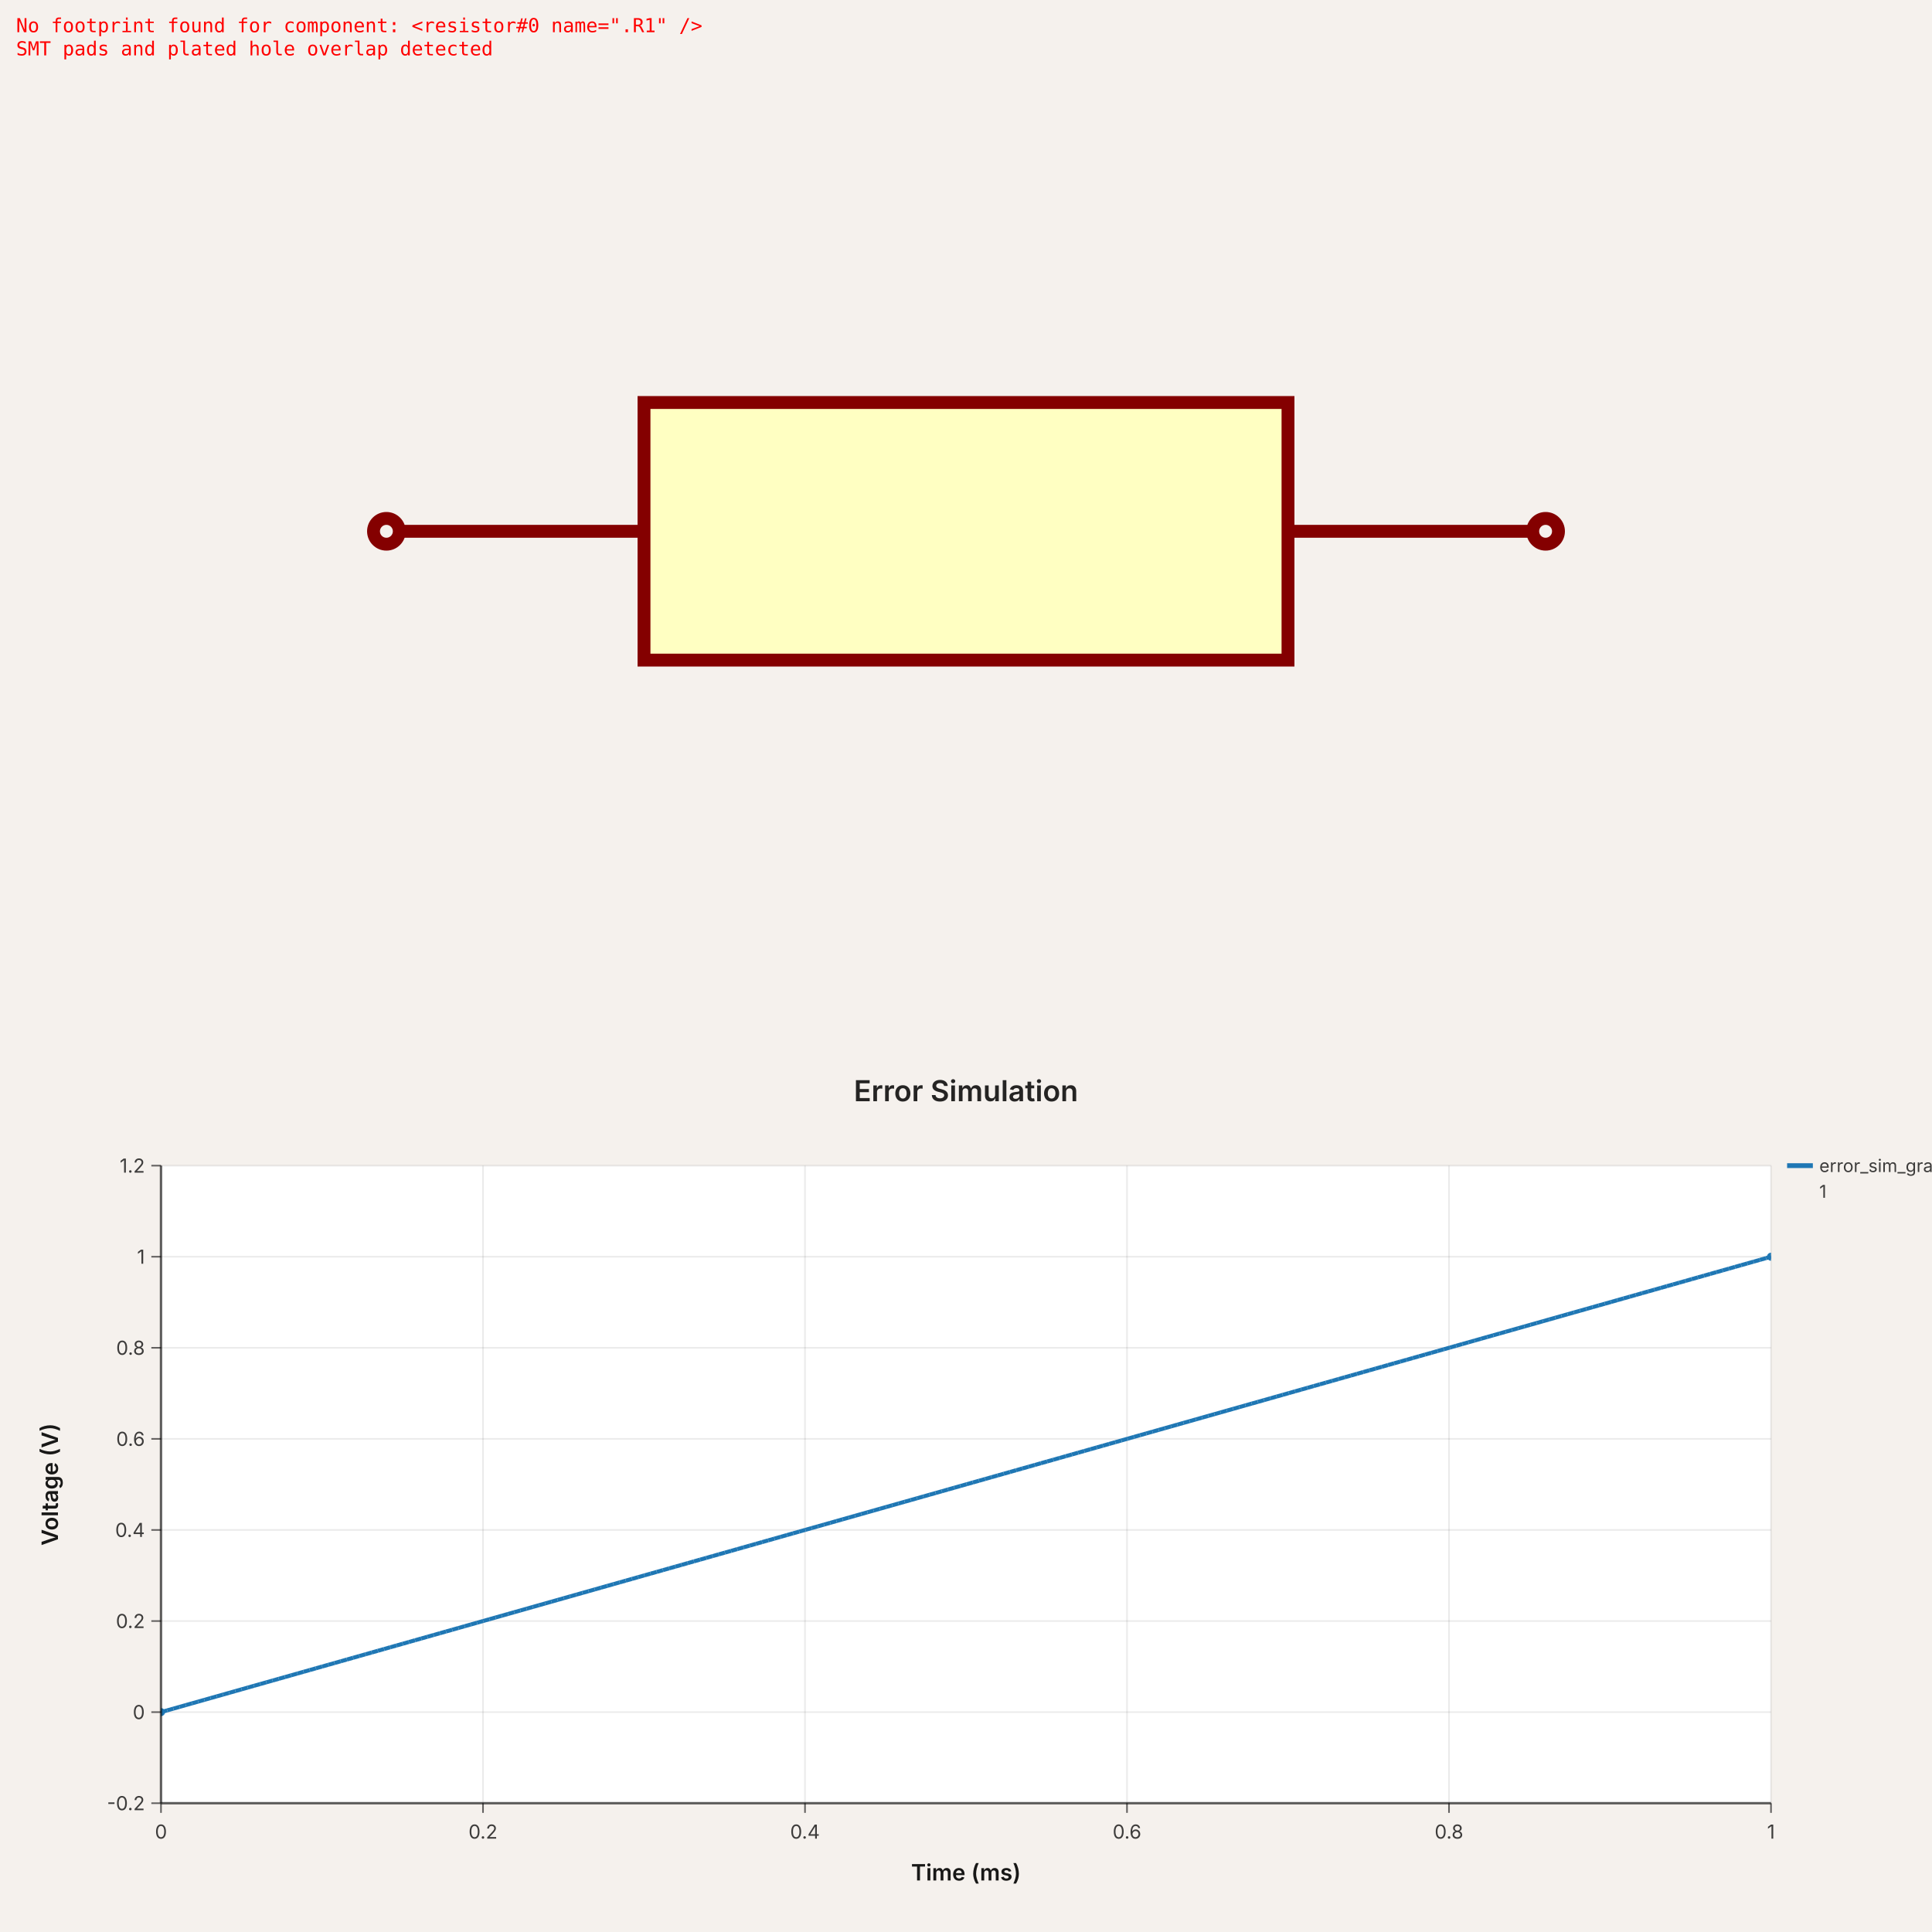
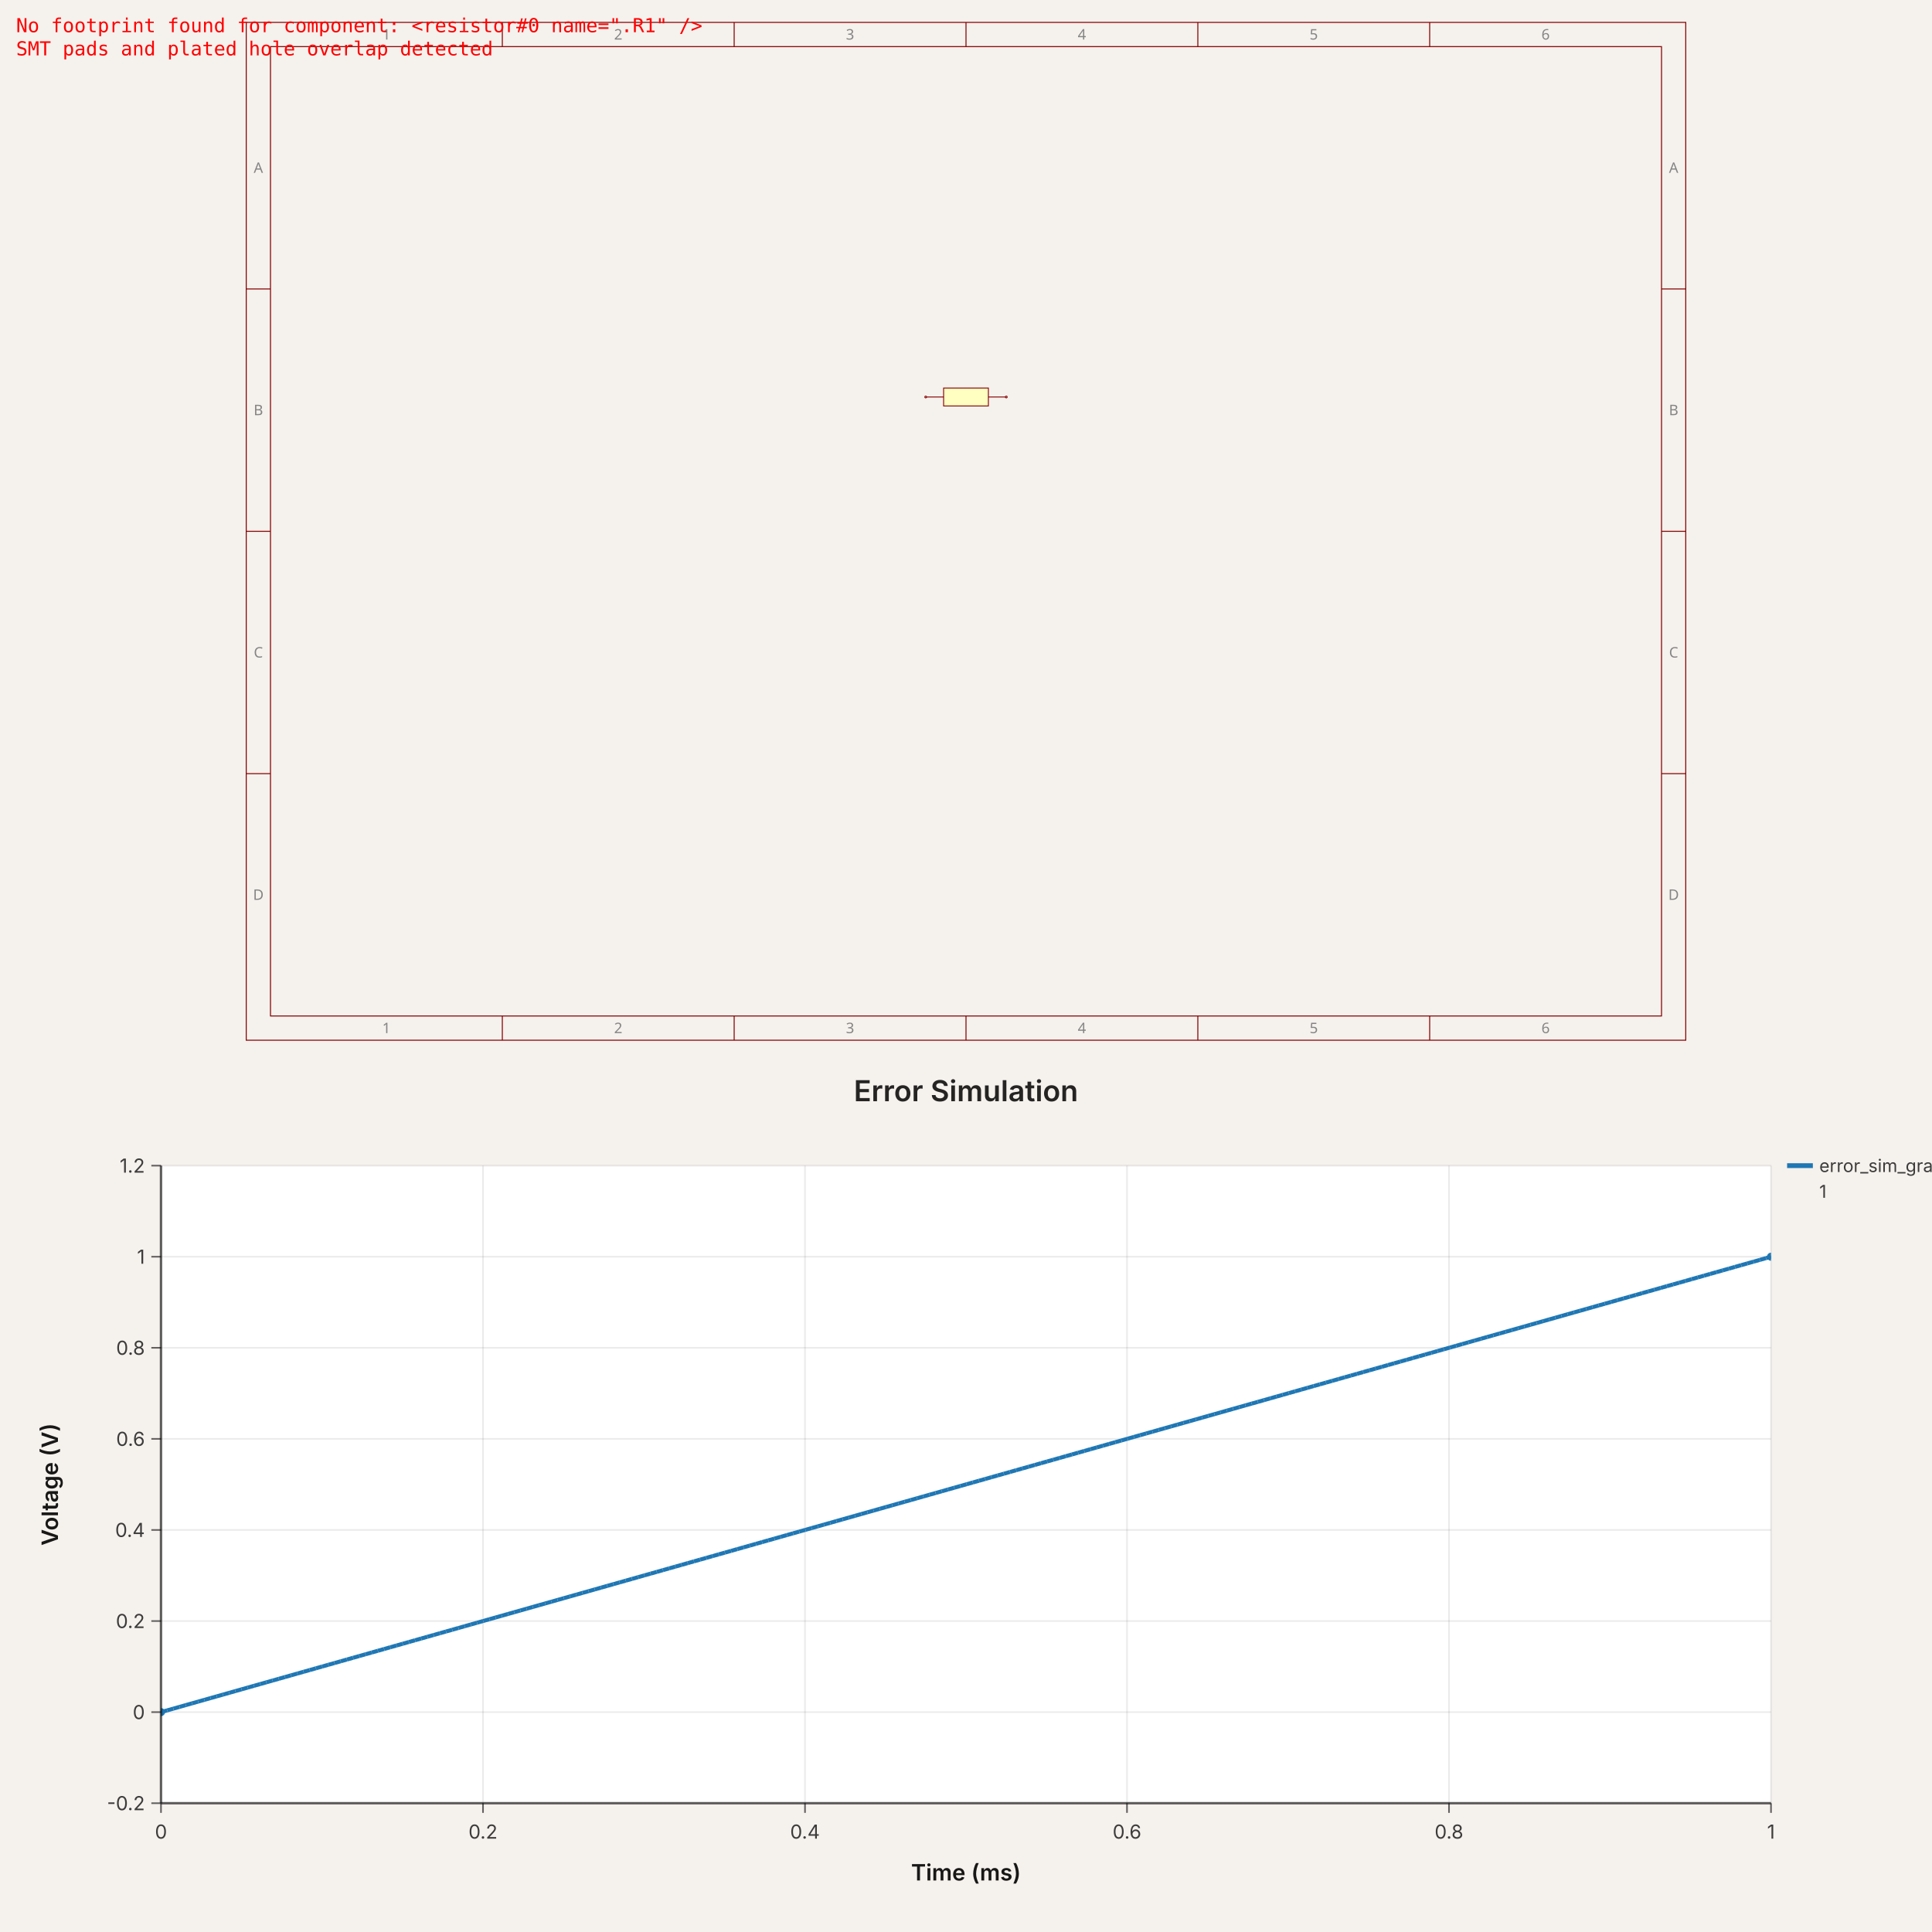
<svg xmlns="http://www.w3.org/2000/svg" width="1200" height="1200" viewBox="0 0 1200 1200" data-simulation-experiment-id="error_sim_exp_1">
-   <svg width="1200" height="660" style="background-color: rgb(245, 241, 237)" data-real-to-screen-transform="matrix(400,0,0,-400,600,1530)" x="0" y="0">
+   <svg class="tscircuit-schematic" width="1200" height="660" style="background-color: rgb(245, 241, 237)" data-real-to-screen-transform="matrix(27.8056062365,0,0,-27.8056062365,600,330)" x="0" y="0">
    <style>
              .boundary { fill: rgb(245, 241, 237); }
              .schematic-boundary { fill: none; stroke: #fff; }
              .component { fill: none; stroke: rgb(132, 0, 0); }
              .chip { fill: rgb(255, 255, 194); stroke: rgb(132, 0, 0); }
              .component-pin { fill: none; stroke: rgb(132, 0, 0); }
-               /* Basic per-trace hover fallback */
-               .trace:hover {
-                 filter: invert(1);
-               }
-               .trace:hover .trace-crossing-outline {
-                 opacity: 0;
-               }
-               .trace:hover .trace-junction {
-                 filter: invert(1);
-               }
-               /* Net-hover highlighting: when a trace or its overlays are hovered,
-                  invert color for all traces (base + overlays) sharing the same
-                  subcircuit connectivity key. Also hide crossing outline during hover. */
-               
              .text { font-family: sans-serif; fill: rgb(0, 150, 0); }
              .pin-number { fill: rgb(169, 0, 0); }
              .port-label { fill: rgb(0, 100, 100); }
              .component-name { fill: rgb(0, 100, 100); }
+               
            </style>
    <rect class="boundary" x="0" y="0" width="1200" height="660" />
-     <g data-circuit-json-type="schematic_component" data-schematic-component-id="schematic_component_r1">
-       <rect class="component chip" x="400" y="250" width="400" height="160" stroke-width="8px" fill="rgb(255, 255, 194)" stroke="rgb(132, 0, 0)" />
-       <rect class="component-overlay" x="400" y="250" width="400" height="160" fill="transparent" />
-       <line class="component-pin" x1="400" y1="330" x2="248" y2="330" stroke-width="8px" />
-       <g data-schematic-port-id="source_port_r1_p1">
-         <circle class="component-pin" cx="240" cy="330" r="8" stroke-width="8px" />
-         <rect x="232" y="322" width="16" height="16" opacity="0" />
+     <g class="schematic-sheet" data-circuit-json-type="schematic_sheet" data-schematic-sheet-id="schematic_sheet_default">
+       <rect class="sch-rect" x="152.948" y="13.903" width="894.103" height="632.194" fill="none" stroke="rgb(132, 0, 0)" stroke-width="0.602" data-schematic-rect-id="schematic_sheet_default_outer" />
+       <rect class="sch-rect" x="168" y="28.955" width="863.999" height="602.09" fill="none" stroke="rgb(132, 0, 0)" stroke-width="0.602" data-schematic-rect-id="schematic_sheet_default_inner" />
+       <line class="sch-line" x1="312" y1="13.903" x2="312" y2="28.955" stroke="rgb(132, 0, 0)" stroke-width="0.602" data-schematic-line-id="schematic_sheet_default_top_column_1" />
+       <line class="sch-line" x1="312" y1="646.097" x2="312" y2="631.045" stroke="rgb(132, 0, 0)" stroke-width="0.602" data-schematic-line-id="schematic_sheet_default_bottom_column_1" />
+       <line class="sch-line" x1="456" y1="13.903" x2="456" y2="28.955" stroke="rgb(132, 0, 0)" stroke-width="0.602" data-schematic-line-id="schematic_sheet_default_top_column_2" />
+       <line class="sch-line" x1="456" y1="646.097" x2="456" y2="631.045" stroke="rgb(132, 0, 0)" stroke-width="0.602" data-schematic-line-id="schematic_sheet_default_bottom_column_2" />
+       <line class="sch-line" x1="600" y1="13.903" x2="600" y2="28.955" stroke="rgb(132, 0, 0)" stroke-width="0.602" data-schematic-line-id="schematic_sheet_default_top_column_3" />
+       <line class="sch-line" x1="600" y1="646.097" x2="600" y2="631.045" stroke="rgb(132, 0, 0)" stroke-width="0.602" data-schematic-line-id="schematic_sheet_default_bottom_column_3" />
+       <line class="sch-line" x1="744" y1="13.903" x2="744" y2="28.955" stroke="rgb(132, 0, 0)" stroke-width="0.602" data-schematic-line-id="schematic_sheet_default_top_column_4" />
+       <line class="sch-line" x1="744" y1="646.097" x2="744" y2="631.045" stroke="rgb(132, 0, 0)" stroke-width="0.602" data-schematic-line-id="schematic_sheet_default_bottom_column_4" />
+       <line class="sch-line" x1="888" y1="13.903" x2="888" y2="28.955" stroke="rgb(132, 0, 0)" stroke-width="0.602" data-schematic-line-id="schematic_sheet_default_top_column_5" />
+       <line class="sch-line" x1="888" y1="646.097" x2="888" y2="631.045" stroke="rgb(132, 0, 0)" stroke-width="0.602" data-schematic-line-id="schematic_sheet_default_bottom_column_5" />
+       <line class="sch-line" x1="152.948" y1="480.522" x2="168" y2="480.522" stroke="rgb(132, 0, 0)" stroke-width="0.602" data-schematic-line-id="schematic_sheet_default_left_row_1" />
+       <line class="sch-line" x1="1047.052" y1="480.522" x2="1032" y2="480.522" stroke="rgb(132, 0, 0)" stroke-width="0.602" data-schematic-line-id="schematic_sheet_default_right_row_1" />
+       <line class="sch-line" x1="152.948" y1="330" x2="168" y2="330" stroke="rgb(132, 0, 0)" stroke-width="0.602" data-schematic-line-id="schematic_sheet_default_left_row_2" />
+       <line class="sch-line" x1="1047.052" y1="330" x2="1032" y2="330" stroke="rgb(132, 0, 0)" stroke-width="0.602" data-schematic-line-id="schematic_sheet_default_right_row_2" />
+       <line class="sch-line" x1="152.948" y1="179.478" x2="168" y2="179.478" stroke="rgb(132, 0, 0)" stroke-width="0.602" data-schematic-line-id="schematic_sheet_default_left_row_3" />
+       <line class="sch-line" x1="1047.052" y1="179.478" x2="1032" y2="179.478" stroke="rgb(132, 0, 0)" stroke-width="0.602" data-schematic-line-id="schematic_sheet_default_right_row_3" />
+       <text class="sch-text" x="240" y="21.429" fill="rgb(132, 132, 132)" text-anchor="middle" dominant-baseline="middle" font-family="sans-serif" font-size="9.031px" transform="rotate(0, 240.0004, 21.42893)">1</text>
+       <text class="sch-text" x="240" y="638.571" fill="rgb(132, 132, 132)" text-anchor="middle" dominant-baseline="middle" font-family="sans-serif" font-size="9.031px" transform="rotate(0, 240.0004, 638.5711)">1</text>
+       <text class="sch-text" x="384" y="21.429" fill="rgb(132, 132, 132)" text-anchor="middle" dominant-baseline="middle" font-family="sans-serif" font-size="9.031px" transform="rotate(0, 384.0002, 21.42893)">2</text>
+       <text class="sch-text" x="384" y="638.571" fill="rgb(132, 132, 132)" text-anchor="middle" dominant-baseline="middle" font-family="sans-serif" font-size="9.031px" transform="rotate(0, 384.0002, 638.5711)">2</text>
+       <text class="sch-text" x="528" y="21.429" fill="rgb(132, 132, 132)" text-anchor="middle" dominant-baseline="middle" font-family="sans-serif" font-size="9.031px" transform="rotate(0, 528.0001, 21.42893)">3</text>
+       <text class="sch-text" x="528" y="638.571" fill="rgb(132, 132, 132)" text-anchor="middle" dominant-baseline="middle" font-family="sans-serif" font-size="9.031px" transform="rotate(0, 528.0001, 638.5711)">3</text>
+       <text class="sch-text" x="672" y="21.429" fill="rgb(132, 132, 132)" text-anchor="middle" dominant-baseline="middle" font-family="sans-serif" font-size="9.031px" transform="rotate(0, 671.9999, 21.42893)">4</text>
+       <text class="sch-text" x="672" y="638.571" fill="rgb(132, 132, 132)" text-anchor="middle" dominant-baseline="middle" font-family="sans-serif" font-size="9.031px" transform="rotate(0, 671.9999, 638.5711)">4</text>
+       <text class="sch-text" x="816" y="21.429" fill="rgb(132, 132, 132)" text-anchor="middle" dominant-baseline="middle" font-family="sans-serif" font-size="9.031px" transform="rotate(0, 815.9998, 21.42893)">5</text>
+       <text class="sch-text" x="816" y="638.571" fill="rgb(132, 132, 132)" text-anchor="middle" dominant-baseline="middle" font-family="sans-serif" font-size="9.031px" transform="rotate(0, 815.9998, 638.5711)">5</text>
+       <text class="sch-text" x="960" y="21.429" fill="rgb(132, 132, 132)" text-anchor="middle" dominant-baseline="middle" font-family="sans-serif" font-size="9.031px" transform="rotate(0, 959.9996, 21.42893)">6</text>
+       <text class="sch-text" x="960" y="638.571" fill="rgb(132, 132, 132)" text-anchor="middle" dominant-baseline="middle" font-family="sans-serif" font-size="9.031px" transform="rotate(0, 959.9996, 638.5711)">6</text>
+       <text class="sch-text" x="160.474" y="104.216" fill="rgb(132, 132, 132)" text-anchor="middle" dominant-baseline="middle" font-family="sans-serif" font-size="9.031px" transform="rotate(0, 160.4744, 104.2163)">A</text>
+       <text class="sch-text" x="1039.526" y="104.216" fill="rgb(132, 132, 132)" text-anchor="middle" dominant-baseline="middle" font-family="sans-serif" font-size="9.031px" transform="rotate(0, 1039.526, 104.2163)">A</text>
+       <text class="sch-text" x="160.474" y="254.739" fill="rgb(132, 132, 132)" text-anchor="middle" dominant-baseline="middle" font-family="sans-serif" font-size="9.031px" transform="rotate(0, 160.4744, 254.7388)">B</text>
+       <text class="sch-text" x="1039.526" y="254.739" fill="rgb(132, 132, 132)" text-anchor="middle" dominant-baseline="middle" font-family="sans-serif" font-size="9.031px" transform="rotate(0, 1039.526, 254.7388)">B</text>
+       <text class="sch-text" x="160.474" y="405.261" fill="rgb(132, 132, 132)" text-anchor="middle" dominant-baseline="middle" font-family="sans-serif" font-size="9.031px" transform="rotate(0, 160.4744, 405.2612)">C</text>
+       <text class="sch-text" x="1039.526" y="405.261" fill="rgb(132, 132, 132)" text-anchor="middle" dominant-baseline="middle" font-family="sans-serif" font-size="9.031px" transform="rotate(0, 1039.526, 405.2612)">C</text>
+       <text class="sch-text" x="160.474" y="555.784" fill="rgb(132, 132, 132)" text-anchor="middle" dominant-baseline="middle" font-family="sans-serif" font-size="9.031px" transform="rotate(0, 160.4744, 555.7837)">D</text>
+       <text class="sch-text" x="1039.526" y="555.784" fill="rgb(132, 132, 132)" text-anchor="middle" dominant-baseline="middle" font-family="sans-serif" font-size="9.031px" transform="rotate(0, 1039.526, 555.7837)">D</text>
+     </g>
+     <g class="sch-component" data-circuit-json-type="schematic_component" data-schematic-component-id="schematic_component_r1">
+       <rect class="component chip sch-component-body" x="586.097" y="241.022" width="27.806" height="11.122" stroke-width="0.556px" fill="rgb(255, 255, 194)" stroke="rgb(132, 0, 0)" />
+       <rect class="component-overlay sch-component-overlay" x="586.097" y="241.022" width="27.806" height="11.122" fill="transparent" />
+       <line class="component-pin sch-component-pin sch-port-line" x1="586.097" y1="246.583" x2="575.531" y2="246.583" stroke-width="0.556px" />
+       <g class="sch-port" data-schematic-port-id="source_port_r1_p1">
+         <circle class="component-pin sch-component-pin sch-port-terminal" cx="574.975" cy="246.583" r="0.556" stroke-width="0.556px" />
+         <rect x="574.419" y="246.027" width="1.112" height="1.112" opacity="0" />
      </g>
-       <text class="pin-number" x="320" y="322" style="font-family: sans-serif;" fill="rgb(169, 0, 0)" text-anchor="middle" dominant-baseline="auto" font-size="60px" transform="" />
-       <line class="component-pin" x1="800" y1="330" x2="952" y2="330" stroke-width="8px" />
-       <g data-schematic-port-id="source_port_r1_p2">
-         <circle class="component-pin" cx="960" cy="330" r="8" stroke-width="8px" />
-         <rect x="952" y="322" width="16" height="16" opacity="0" />
+       <text class="pin-number sch-pin-number" x="580.536" y="246.027" style="font-family: sans-serif;" fill="rgb(169, 0, 0)" text-anchor="middle" dominant-baseline="auto" font-size="4.171px" transform="" />
+       <line class="component-pin sch-component-pin sch-port-line" x1="613.903" y1="246.583" x2="624.469" y2="246.583" stroke-width="0.556px" />
+       <g class="sch-port" data-schematic-port-id="source_port_r1_p2">
+         <circle class="component-pin sch-component-pin sch-port-terminal" cx="625.025" cy="246.583" r="0.556" stroke-width="0.556px" />
+         <rect x="624.469" y="246.027" width="1.112" height="1.112" opacity="0" />
      </g>
-       <text class="pin-number" x="880" y="322" style="font-family: sans-serif;" fill="rgb(169, 0, 0)" text-anchor="middle" dominant-baseline="auto" font-size="60px" transform="" />
+       <text class="pin-number sch-pin-number" x="619.464" y="246.027" style="font-family: sans-serif;" fill="rgb(169, 0, 0)" text-anchor="middle" dominant-baseline="auto" font-size="4.171px" transform="" />
    </g>
-     <g class="schematic-port-hover" data-schematic-port-id="source_port_r1_p1">
-       <circle cx="240" cy="330" r="16" fill="red" opacity="0" />
+     <g class="schematic-port-hover sch-port-hover" data-schematic-port-id="source_port_r1_p1">
+       <circle cx="574.975" cy="246.583" r="1.112" fill="red" opacity="0" />
    </g>
-     <g class="schematic-port-hover" data-schematic-port-id="source_port_r1_p2">
-       <circle cx="960" cy="330" r="16" fill="red" opacity="0" />
+     <g class="schematic-port-hover sch-port-hover" data-schematic-port-id="source_port_r1_p2">
+       <circle cx="625.025" cy="246.583" r="1.112" fill="red" opacity="0" />
    </g>
    <text x="10" y="20" fill="red" font-family="monospace" font-size="12px" data-type="error_text_overlay" data-layer="global">
      <tspan x="10" dy="0">No footprint found for component: &lt;resistor#0 name=".R1" /&gt;</tspan>
      <tspan x="10" dy="1.2em">SMT pads and plated hole overlap detected</tspan>
    </text>
  </svg>
-   <svg width="1200" height="540" viewBox="0 0 1200 540" data-simulation-experiment-id="error_sim_exp_1" data-simulation-experiment-name="Error Simulation" x="0" y="660">
+   <svg width="1200" height="540" style="background-color: rgb(245, 241, 237)" viewBox="0 0 1200 540" data-simulation-experiment-id="error_sim_exp_1" data-simulation-experiment-name="Error Simulation" x="0" y="660">
    <style>
:root { color-scheme: light; }
svg { font-family: 'Inter', 'Helvetica Neue', Arial, sans-serif; }
.background { fill: rgb(245, 241, 237); }
.plot-background { fill: #ffffff; }
.grid-line { stroke: rgba(0, 0, 0, 0.08); stroke-width: 1; }
.axis { stroke: rgba(0, 0, 0, 0.6); stroke-width: 1.5; }
.axis-tick { stroke: rgba(0, 0, 0, 0.6); stroke-width: 1; }
.axis-label { fill: rgba(0, 0, 0, 0.75); font-size: 12px; }
.axis-title { fill: rgba(0, 0, 0, 0.9); font-size: 14px; font-weight: 600; }
.legend-label { fill: rgba(0, 0, 0, 0.75); font-size: 11px; }
.legend-line { stroke-width: 3; }
+ .scope-channel-card { fill: #ffffff; stroke: rgba(0, 0, 0, 0.22); stroke-width: 1; }
+ .scope-channel-header-text { fill: #ffffff; font-size: 14px; font-weight: 700; }
+ .scope-channel-detail { fill: rgba(0, 0, 0, 0.42); font-size: 14px; }
.simulation-line { fill: none; stroke-width: 2.5; }
.simulation-point { stroke-width: 0; }
.chart-title { fill: rgba(0, 0, 0, 0.85); font-size: 18px; font-weight: 600; }
</style>
    <rect class="background" x="0" y="0" width="1200" height="540" />
    <defs>
      <clipPath id="simulation-graph-error_sim_exp_1">
        <rect x="100" y="64" width="1000" height="396" />
      </clipPath>
    </defs>
    <rect class="plot-background" x="100" y="64" width="1000" height="396" />
    <g class="grid">
      <line class="grid-line grid-line-x" x1="100" y1="64" x2="100" y2="460" />
      <line class="grid-line grid-line-x" x1="300" y1="64" x2="300" y2="460" />
      <line class="grid-line grid-line-x" x1="500" y1="64" x2="500" y2="460" />
      <line class="grid-line grid-line-x" x1="700" y1="64" x2="700" y2="460" />
      <line class="grid-line grid-line-x" x1="900" y1="64" x2="900" y2="460" />
      <line class="grid-line grid-line-x" x1="1100" y1="64" x2="1100" y2="460" />
      <line class="grid-line grid-line-y" x1="100" y1="460" x2="1100" y2="460" />
      <line class="grid-line grid-line-y" x1="100" y1="403.429" x2="1100" y2="403.429" />
      <line class="grid-line grid-line-y" x1="100" y1="346.857" x2="1100" y2="346.857" />
      <line class="grid-line grid-line-y" x1="100" y1="290.286" x2="1100" y2="290.286" />
      <line class="grid-line grid-line-y" x1="100" y1="233.714" x2="1100" y2="233.714" />
      <line class="grid-line grid-line-y" x1="100" y1="177.143" x2="1100" y2="177.143" />
      <line class="grid-line grid-line-y" x1="100" y1="120.571" x2="1100" y2="120.571" />
      <line class="grid-line grid-line-y" x1="100" y1="64" x2="1100" y2="64" />
    </g>
    <g class="data-series">
      <path class="simulation-line" d="M 100 403.429 L 1100 120.571" stroke="#1f77b4" clip-path="url(#simulation-graph-error_sim_exp_1)" data-simulation-transient-voltage-graph-id="error_sim_graph_1" stroke-dasharray="4 8" stroke-dashoffset="0" />
      <path class="simulation-line" d="M 100 403.429 L 1100 120.571" stroke="#1f77b4" clip-path="url(#simulation-graph-error_sim_exp_1)" data-simulation-transient-voltage-graph-id="error_sim_graph_1" stroke-dasharray="4 8" stroke-dashoffset="4" />
      <path class="simulation-line" d="M 100 403.429 L 1100 120.571" stroke="#1f77b4" clip-path="url(#simulation-graph-error_sim_exp_1)" data-simulation-transient-voltage-graph-id="error_sim_graph_1" stroke-dasharray="4 8" stroke-dashoffset="8" />
      <circle class="simulation-point" cx="100" cy="403.429" r="2.5" fill="#1f77b4" clip-path="url(#simulation-graph-error_sim_exp_1)" />
      <circle class="simulation-point" cx="1100" cy="120.571" r="2.5" fill="#1f77b4" clip-path="url(#simulation-graph-error_sim_exp_1)" />
    </g>
    <g class="axes">
      <line class="axis axis-x" x1="100" y1="460" x2="1100" y2="460" />
      <line class="axis axis-y" x1="100" y1="64" x2="100" y2="460" />
      <line class="axis-tick axis-tick-x" x1="100" y1="460" x2="100" y2="466" />
      <text class="axis-label axis-label-x" x="100" y="482" text-anchor="middle">0</text>
      <line class="axis-tick axis-tick-x" x1="300" y1="460" x2="300" y2="466" />
      <text class="axis-label axis-label-x" x="300" y="482" text-anchor="middle">0.2</text>
      <line class="axis-tick axis-tick-x" x1="500" y1="460" x2="500" y2="466" />
      <text class="axis-label axis-label-x" x="500" y="482" text-anchor="middle">0.4</text>
      <line class="axis-tick axis-tick-x" x1="700" y1="460" x2="700" y2="466" />
      <text class="axis-label axis-label-x" x="700" y="482" text-anchor="middle">0.6</text>
      <line class="axis-tick axis-tick-x" x1="900" y1="460" x2="900" y2="466" />
      <text class="axis-label axis-label-x" x="900" y="482" text-anchor="middle">0.8</text>
      <line class="axis-tick axis-tick-x" x1="1100" y1="460" x2="1100" y2="466" />
      <text class="axis-label axis-label-x" x="1100" y="482" text-anchor="middle">1</text>
      <line class="axis-tick axis-tick-y" x1="94" y1="460" x2="100" y2="460" />
      <text class="axis-label axis-label-y" x="90" y="460" text-anchor="end" dominant-baseline="middle">-0.2</text>
      <line class="axis-tick axis-tick-y" x1="94" y1="403.429" x2="100" y2="403.429" />
      <text class="axis-label axis-label-y" x="90" y="403.429" text-anchor="end" dominant-baseline="middle">0</text>
      <line class="axis-tick axis-tick-y" x1="94" y1="346.857" x2="100" y2="346.857" />
      <text class="axis-label axis-label-y" x="90" y="346.857" text-anchor="end" dominant-baseline="middle">0.2</text>
      <line class="axis-tick axis-tick-y" x1="94" y1="290.286" x2="100" y2="290.286" />
      <text class="axis-label axis-label-y" x="90" y="290.286" text-anchor="end" dominant-baseline="middle">0.4</text>
      <line class="axis-tick axis-tick-y" x1="94" y1="233.714" x2="100" y2="233.714" />
      <text class="axis-label axis-label-y" x="90" y="233.714" text-anchor="end" dominant-baseline="middle">0.6</text>
      <line class="axis-tick axis-tick-y" x1="94" y1="177.143" x2="100" y2="177.143" />
      <text class="axis-label axis-label-y" x="90" y="177.143" text-anchor="end" dominant-baseline="middle">0.8</text>
      <line class="axis-tick axis-tick-y" x1="94" y1="120.571" x2="100" y2="120.571" />
      <text class="axis-label axis-label-y" x="90" y="120.571" text-anchor="end" dominant-baseline="middle">1</text>
      <line class="axis-tick axis-tick-y" x1="94" y1="64" x2="100" y2="64" />
      <text class="axis-label axis-label-y" x="90" y="64" text-anchor="end" dominant-baseline="middle">1.2</text>
+       <text class="axis-title axis-title-y" x="36" y="262" transform="rotate(-90 36 262)" text-anchor="middle">Voltage (V)</text>
      <text class="axis-title axis-title-x" x="600" y="508" text-anchor="middle">Time (ms)</text>
-       <text class="axis-title axis-title-y" x="36" y="262" transform="rotate(-90 36 262)" text-anchor="middle">Voltage (V)</text>
    </g>
    <g class="legend">
      <g class="legend-item" transform="translate(1110 64)">
        <line class="legend-line" x1="0" y1="0" x2="16" y2="0" stroke="#1f77b4" />
        <text class="legend-label" x="20" y="0" dominant-baseline="middle">
          <tspan x="20" dy="0">error_sim_graph</tspan>
          <tspan x="20" dy="16">1</tspan>
        </text>
      </g>
    </g>
    <text class="chart-title" x="600" y="24" text-anchor="middle">Error Simulation</text>
  </svg>
</svg>
